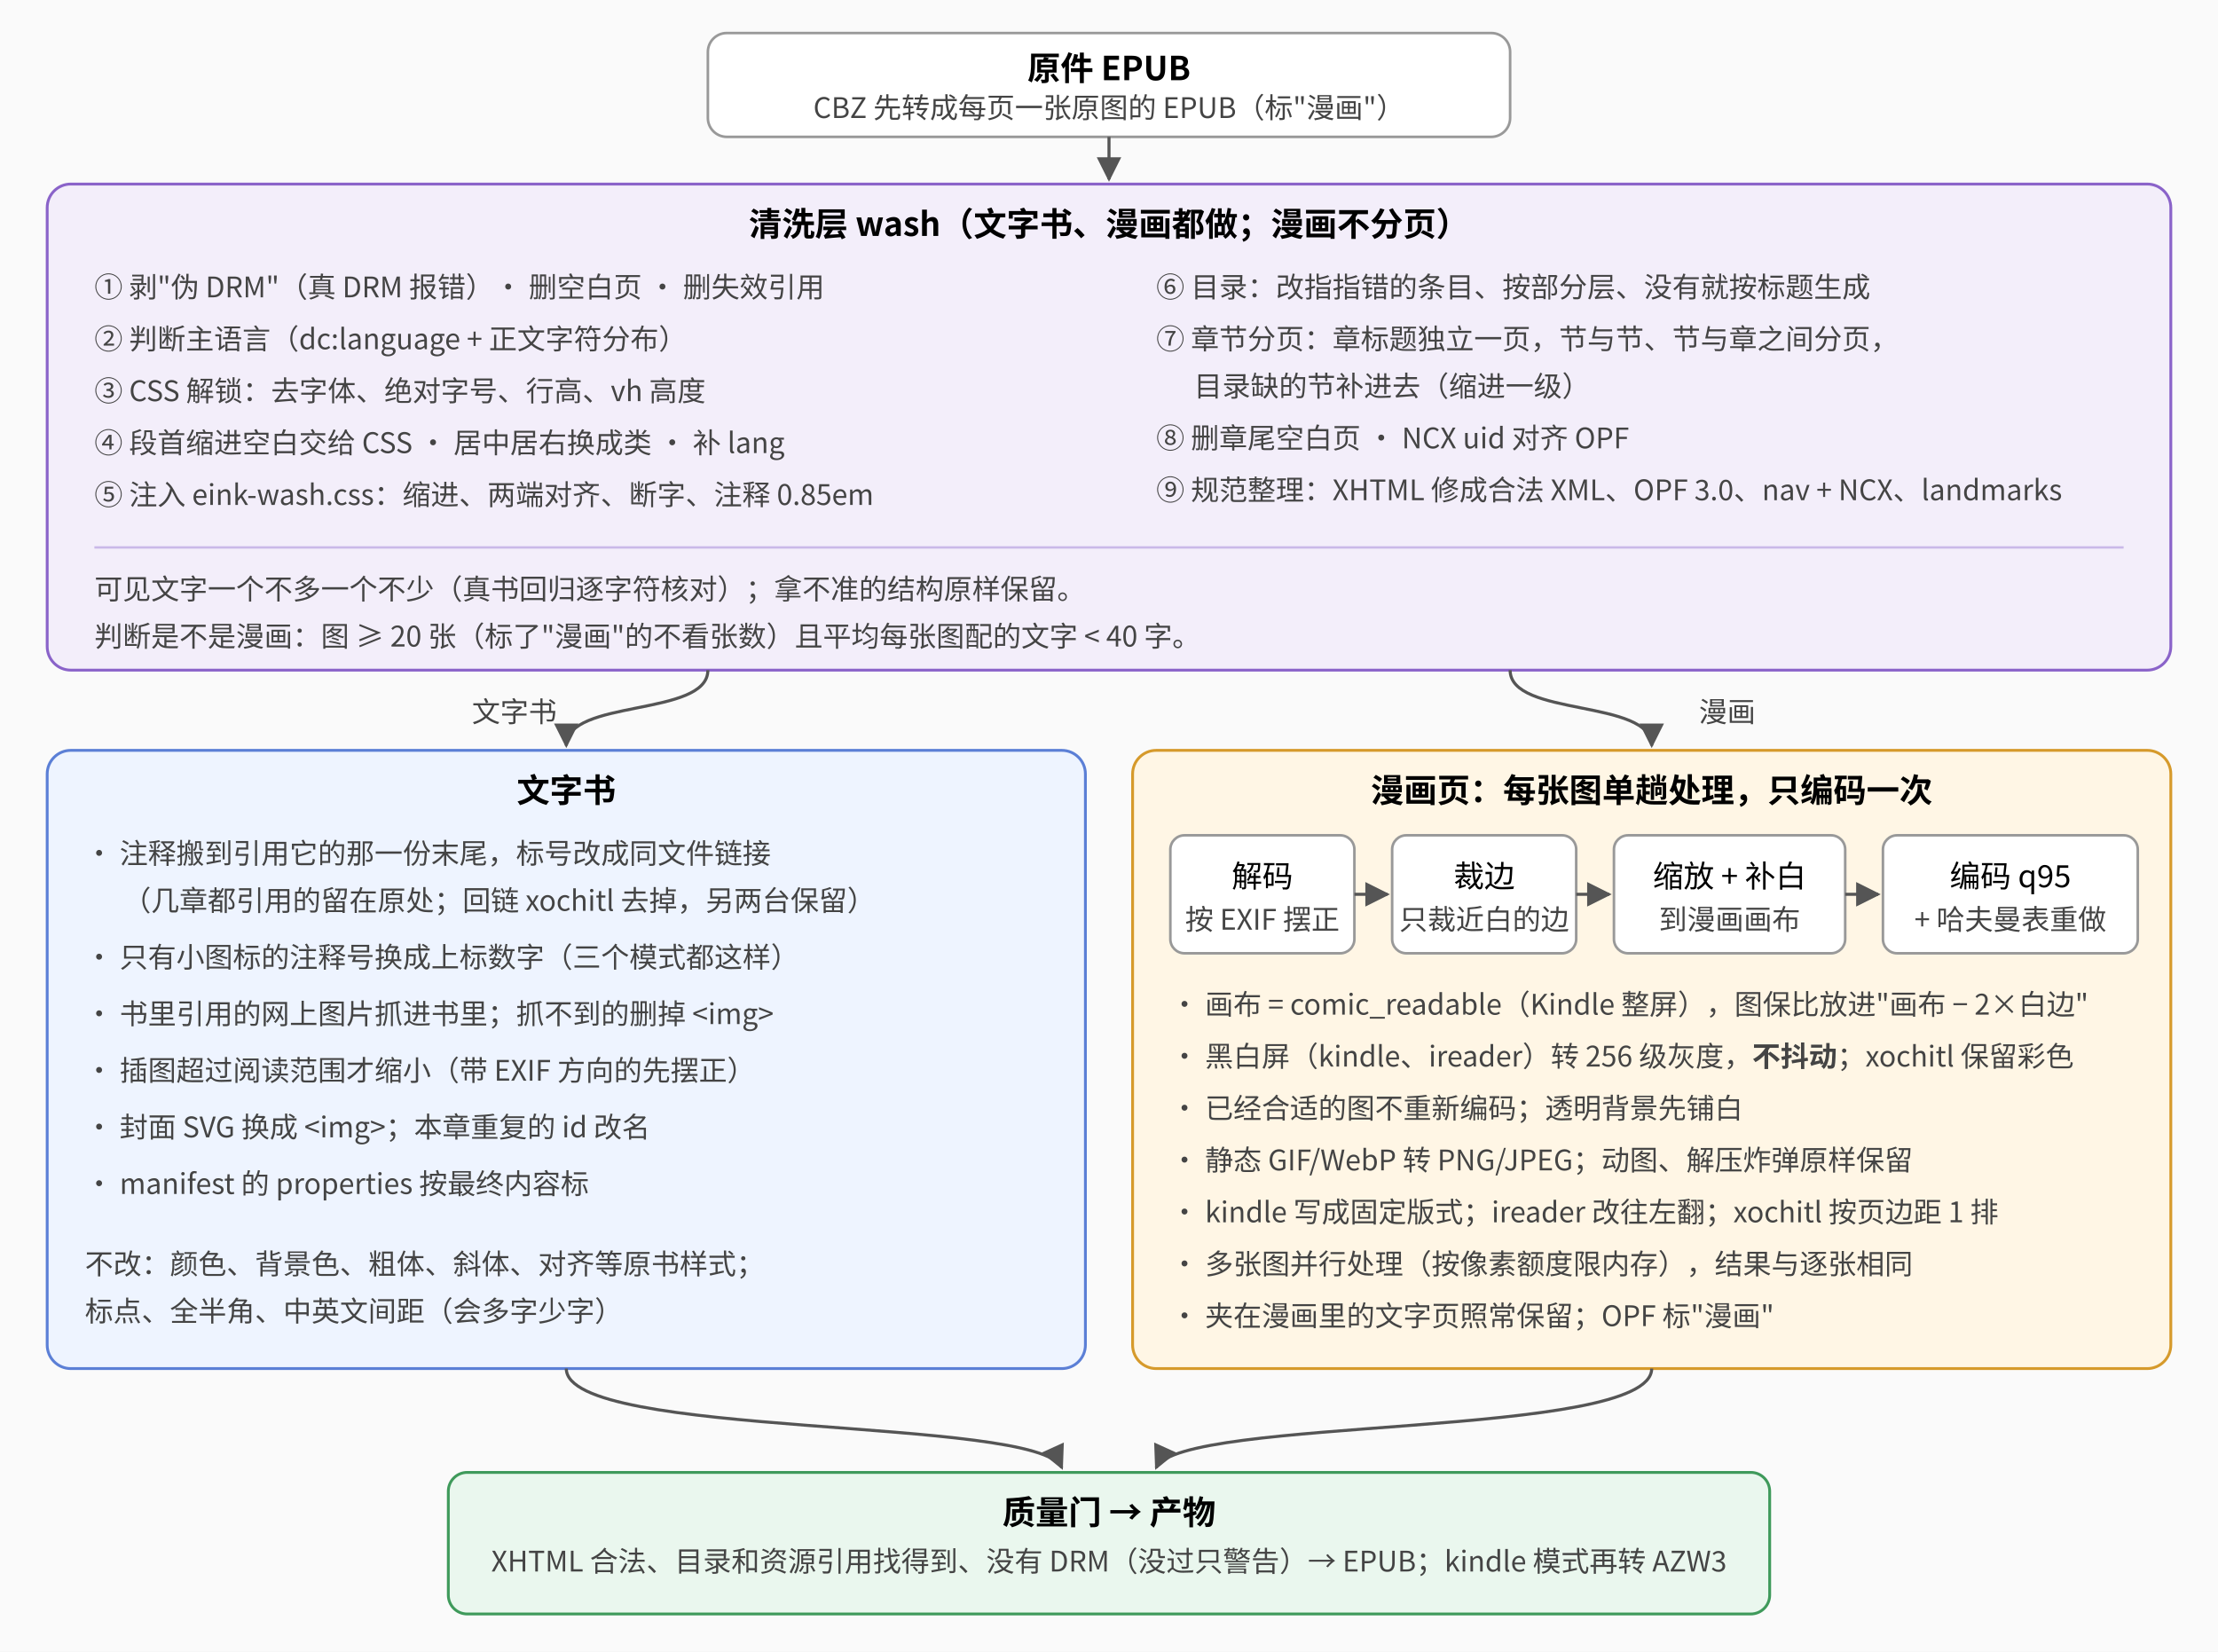
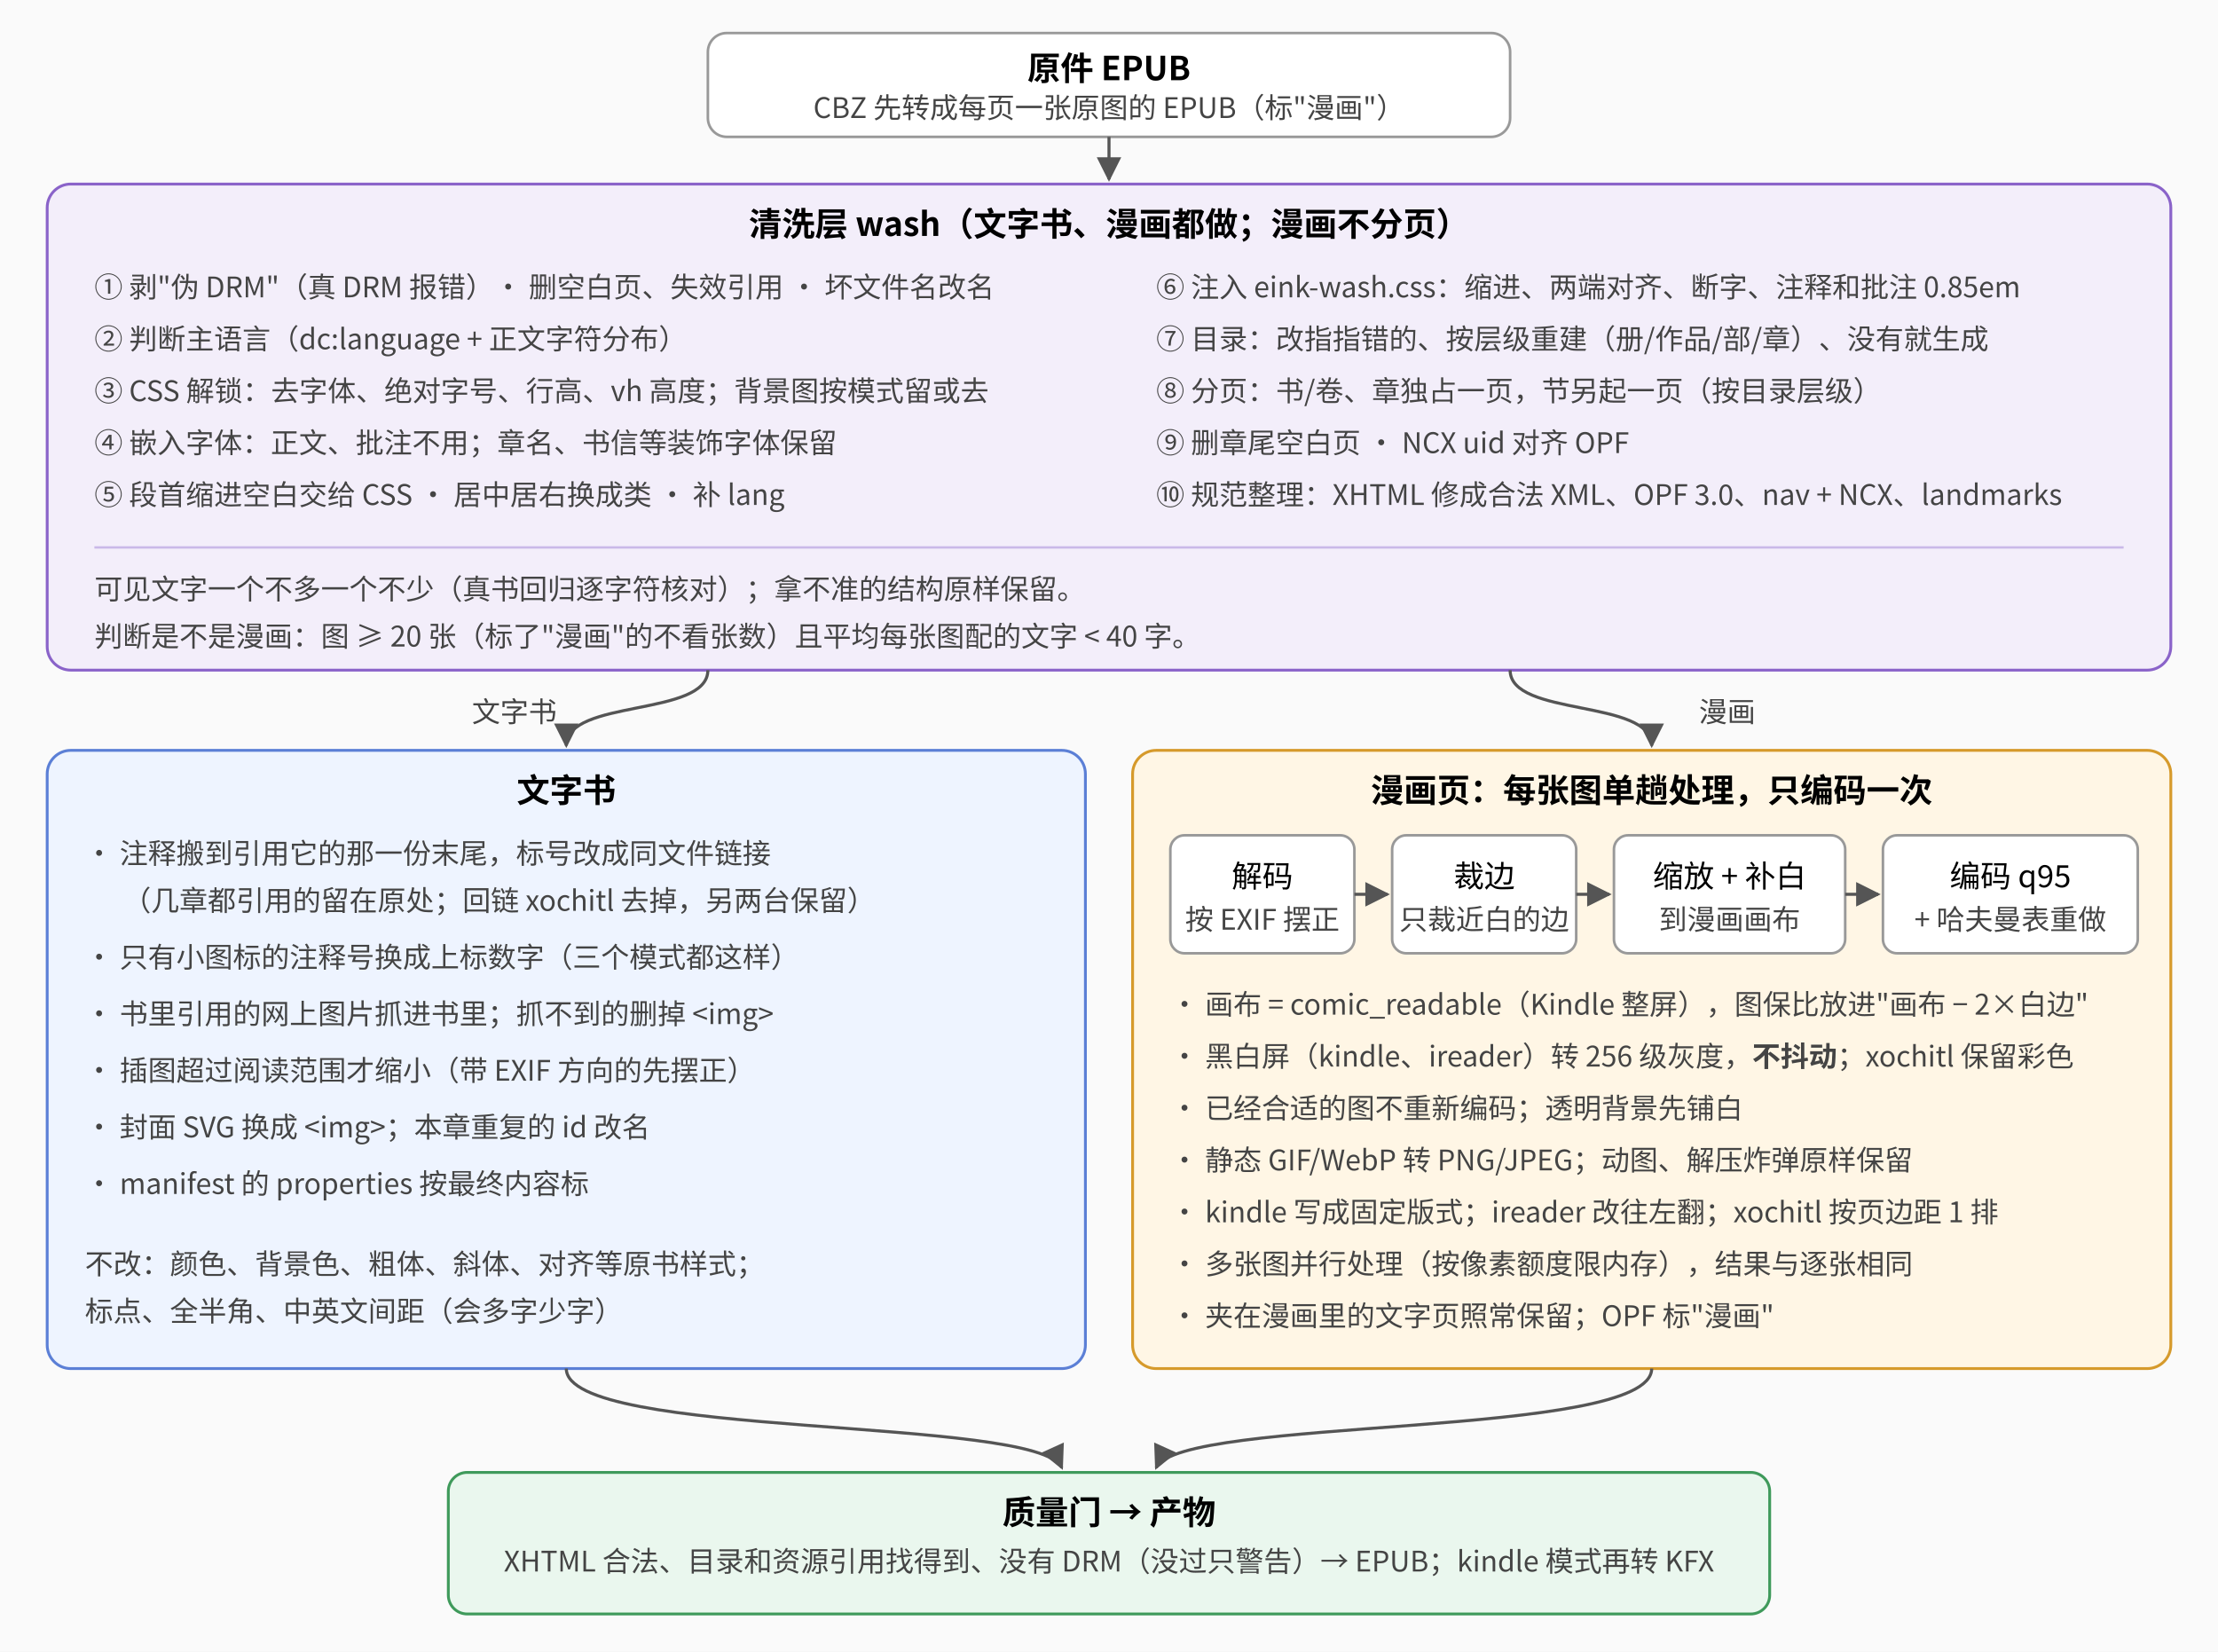
<svg xmlns="http://www.w3.org/2000/svg" viewBox="0 0 940 700" font-family="'Noto Sans CJK SC','PingFang SC','Microsoft YaHei',sans-serif" font-size="13">
  <defs>
    <marker id="a" viewBox="0 0 10 10" refX="9" refY="5" markerWidth="8" markerHeight="8" orient="auto">
      <path d="M0 0L10 5L0 10z" fill="#555" />
    </marker>
    <style>
      .b{fill:#fff;stroke:#999;stroke-width:1.1}
      .w{fill:#f3eefa;stroke:#8a63c9;stroke-width:1.2}
      .t{fill:#eef4ff;stroke:#5b7fd6;stroke-width:1.2}
      .c{fill:#fff6e5;stroke:#d69a2b;stroke-width:1.2}
      .g{fill:#eaf7ee;stroke:#3f9a5b;stroke-width:1.2}
      .h{font-weight:bold;font-size:14px}
      .s{font-size:12px;fill:#444}
      .l{stroke:#555;stroke-width:1.3;fill:none}
    </style>
  </defs>
  <rect width="940" height="700" fill="#fafafa" />
  <rect class="b" x="300" y="14" width="340" height="44" rx="8" />
  <text x="470" y="34" text-anchor="middle" class="h">原件 EPUB</text>
  <text x="470" y="50" text-anchor="middle" class="s">CBZ 先转成每页一张原图的 EPUB（标"漫画"）</text>
  <path class="l" d="M470 58 L470 76" marker-end="url(#a)" />
  <rect class="w" x="20" y="78" width="900" height="206" rx="10" />
  <text x="470" y="100" text-anchor="middle" class="h">清洗层 wash（文字书、漫画都做；漫画不分页）</text>
  <g class="s">
-     <text x="40" y="126">① 剥"伪 DRM"（真 DRM 报错）· 删空白页 · 删失效引用</text>
+     <text x="40" y="126">① 剥"伪 DRM"（真 DRM 报错）· 删空白页、失效引用 · 坏文件名改名</text>
    <text x="40" y="148">② 判断主语言（dc:language + 正文字符分布）</text>
-     <text x="40" y="170">③ CSS 解锁：去字体、绝对字号、行高、vh 高度</text>
-     <text x="40" y="192">④ 段首缩进空白交给 CSS · 居中居右换成类 · 补 lang</text>
-     <text x="40" y="214">⑤ 注入 eink-wash.css：缩进、两端对齐、断字、注释 0.85em</text>
-     <text x="490" y="126">⑥ 目录：改指指错的条目、按部分层、没有就按标题生成</text>
-     <text x="490" y="148">⑦ 章节分页：章标题独立一页，节与节、节与章之间分页，</text>
-     <text x="506" y="168">目录缺的节补进去（缩进一级）</text>
-     <text x="490" y="190">⑧ 删章尾空白页 · NCX uid 对齐 OPF</text>
-     <text x="490" y="212">⑨ 规范整理：XHTML 修成合法 XML、OPF 3.0、nav + NCX、landmarks</text>
+     <text x="40" y="170">③ CSS 解锁：去字体、绝对字号、行高、vh 高度；背景图按模式留或去</text>
+     <text x="40" y="192">④ 嵌入字体：正文、批注不用；章名、书信等装饰字体保留</text>
+     <text x="40" y="214">⑤ 段首缩进空白交给 CSS · 居中居右换成类 · 补 lang</text>
+     <text x="490" y="126">⑥ 注入 eink-wash.css：缩进、两端对齐、断字、注释和批注 0.85em</text>
+     <text x="490" y="148">⑦ 目录：改指指错的、按层级重建（册/作品/部/章）、没有就生成</text>
+     <text x="490" y="170">⑧ 分页：书/卷、章独占一页，节另起一页（按目录层级）</text>
+     <text x="490" y="192">⑨ 删章尾空白页 · NCX uid 对齐 OPF</text>
+     <text x="490" y="214">⑩ 规范整理：XHTML 修成合法 XML、OPF 3.0、nav + NCX、landmarks</text>
  </g>
  <line x1="40" y1="232" x2="900" y2="232" stroke="#c9b8e8" />
  <text x="40" y="254" class="s">可见文字一个不多一个不少（真书回归逐字符核对）；拿不准的结构原样保留。</text>
  <text x="40" y="274" class="s">判断是不是漫画：图 ≥ 20 张（标了"漫画"的不看张数）且平均每张图配的文字 &lt; 40 字。</text>
  <path class="l" d="M300 284 C300 304 240 296 240 316" marker-end="url(#a)" />
  <path class="l" d="M640 284 C640 304 700 296 700 316" marker-end="url(#a)" />
  <text x="200" y="306" class="s">文字书</text>
  <text x="720" y="306" class="s">漫画</text>
  <rect class="t" x="20" y="318" width="440" height="262" rx="10" />
  <text x="240" y="340" text-anchor="middle" class="h">文字书</text>
  <g class="s">
    <text x="36" y="366">· 注释搬到引用它的那一份末尾，标号改成同文件链接</text>
    <text x="52" y="386">（几章都引用的留在原处；回链 xochitl 去掉，另两台保留）</text>
    <text x="36" y="410">· 只有小图标的注释号换成上标数字（三个模式都这样）</text>
    <text x="36" y="434">· 书里引用的网上图片抓进书里；抓不到的删掉 &lt;img&gt;</text>
    <text x="36" y="458">· 插图超过阅读范围才缩小（带 EXIF 方向的先摆正）</text>
    <text x="36" y="482">· 封面 SVG 换成 &lt;img&gt;；本章重复的 id 改名</text>
    <text x="36" y="506">· manifest 的 properties 按最终内容标</text>
    <text x="36" y="540" class="s">不改：颜色、背景色、粗体、斜体、对齐等原书样式；</text>
    <text x="36" y="560" class="s">标点、全半角、中英文间距（会多字少字）</text>
  </g>
  <rect class="c" x="480" y="318" width="440" height="262" rx="10" />
  <text x="700" y="340" text-anchor="middle" class="h">漫画页：每张图单趟处理，只编码一次</text>
  <g>
    <rect class="b" x="496" y="354" width="78" height="50" rx="6" />
    <text x="535" y="376" text-anchor="middle">解码</text>
    <text x="535" y="394" text-anchor="middle" class="s">按 EXIF 摆正</text>
    <rect class="b" x="590" y="354" width="78" height="50" rx="6" />
    <text x="629" y="376" text-anchor="middle">裁边</text>
    <text x="629" y="394" text-anchor="middle" class="s">只裁近白的边</text>
    <rect class="b" x="684" y="354" width="98" height="50" rx="6" />
    <text x="733" y="376" text-anchor="middle">缩放 + 补白</text>
    <text x="733" y="394" text-anchor="middle" class="s">到漫画画布</text>
    <rect class="b" x="798" y="354" width="108" height="50" rx="6" />
    <text x="852" y="376" text-anchor="middle">编码 q95</text>
    <text x="852" y="394" text-anchor="middle" class="s">+ 哈夫曼表重做</text>
    <path class="l" d="M574 379 L588 379" marker-end="url(#a)" />
    <path class="l" d="M668 379 L682 379" marker-end="url(#a)" />
    <path class="l" d="M782 379 L796 379" marker-end="url(#a)" />
  </g>
  <g class="s">
    <text x="496" y="430">· 画布 = comic_readable（Kindle 整屏），图保比放进"画布 − 2×白边"</text>
    <text x="496" y="452">· 黑白屏（kindle、ireader）转 256 级灰度，<tspan font-weight="bold">不抖动</tspan>；xochitl 保留彩色</text>
    <text x="496" y="474">· 已经合适的图不重新编码；透明背景先铺白</text>
    <text x="496" y="496">· 静态 GIF/WebP 转 PNG/JPEG；动图、解压炸弹原样保留</text>
    <text x="496" y="518">· kindle 写成固定版式；ireader 改往左翻；xochitl 按页边距 1 排</text>
    <text x="496" y="540">· 多张图并行处理（按像素额度限内存），结果与逐张相同</text>
    <text x="496" y="562">· 夹在漫画里的文字页照常保留；OPF 标"漫画"</text>
  </g>
  <path class="l" d="M240 580 C240 610 440 600 450 622" marker-end="url(#a)" />
  <path class="l" d="M700 580 C700 610 500 600 490 622" marker-end="url(#a)" />
  <rect class="g" x="190" y="624" width="560" height="60" rx="8" />
  <text x="470" y="646" text-anchor="middle" class="h">质量门 → 产物</text>
-   <text x="470" y="666" text-anchor="middle" class="s">XHTML 合法、目录和资源引用找得到、没有 DRM（没过只警告）→ EPUB；kindle 模式再转 AZW3</text>
+   <text x="470" y="666" text-anchor="middle" class="s">XHTML 合法、目录和资源引用找得到、没有 DRM（没过只警告）→ EPUB；kindle 模式再转 KFX</text>
</svg>
